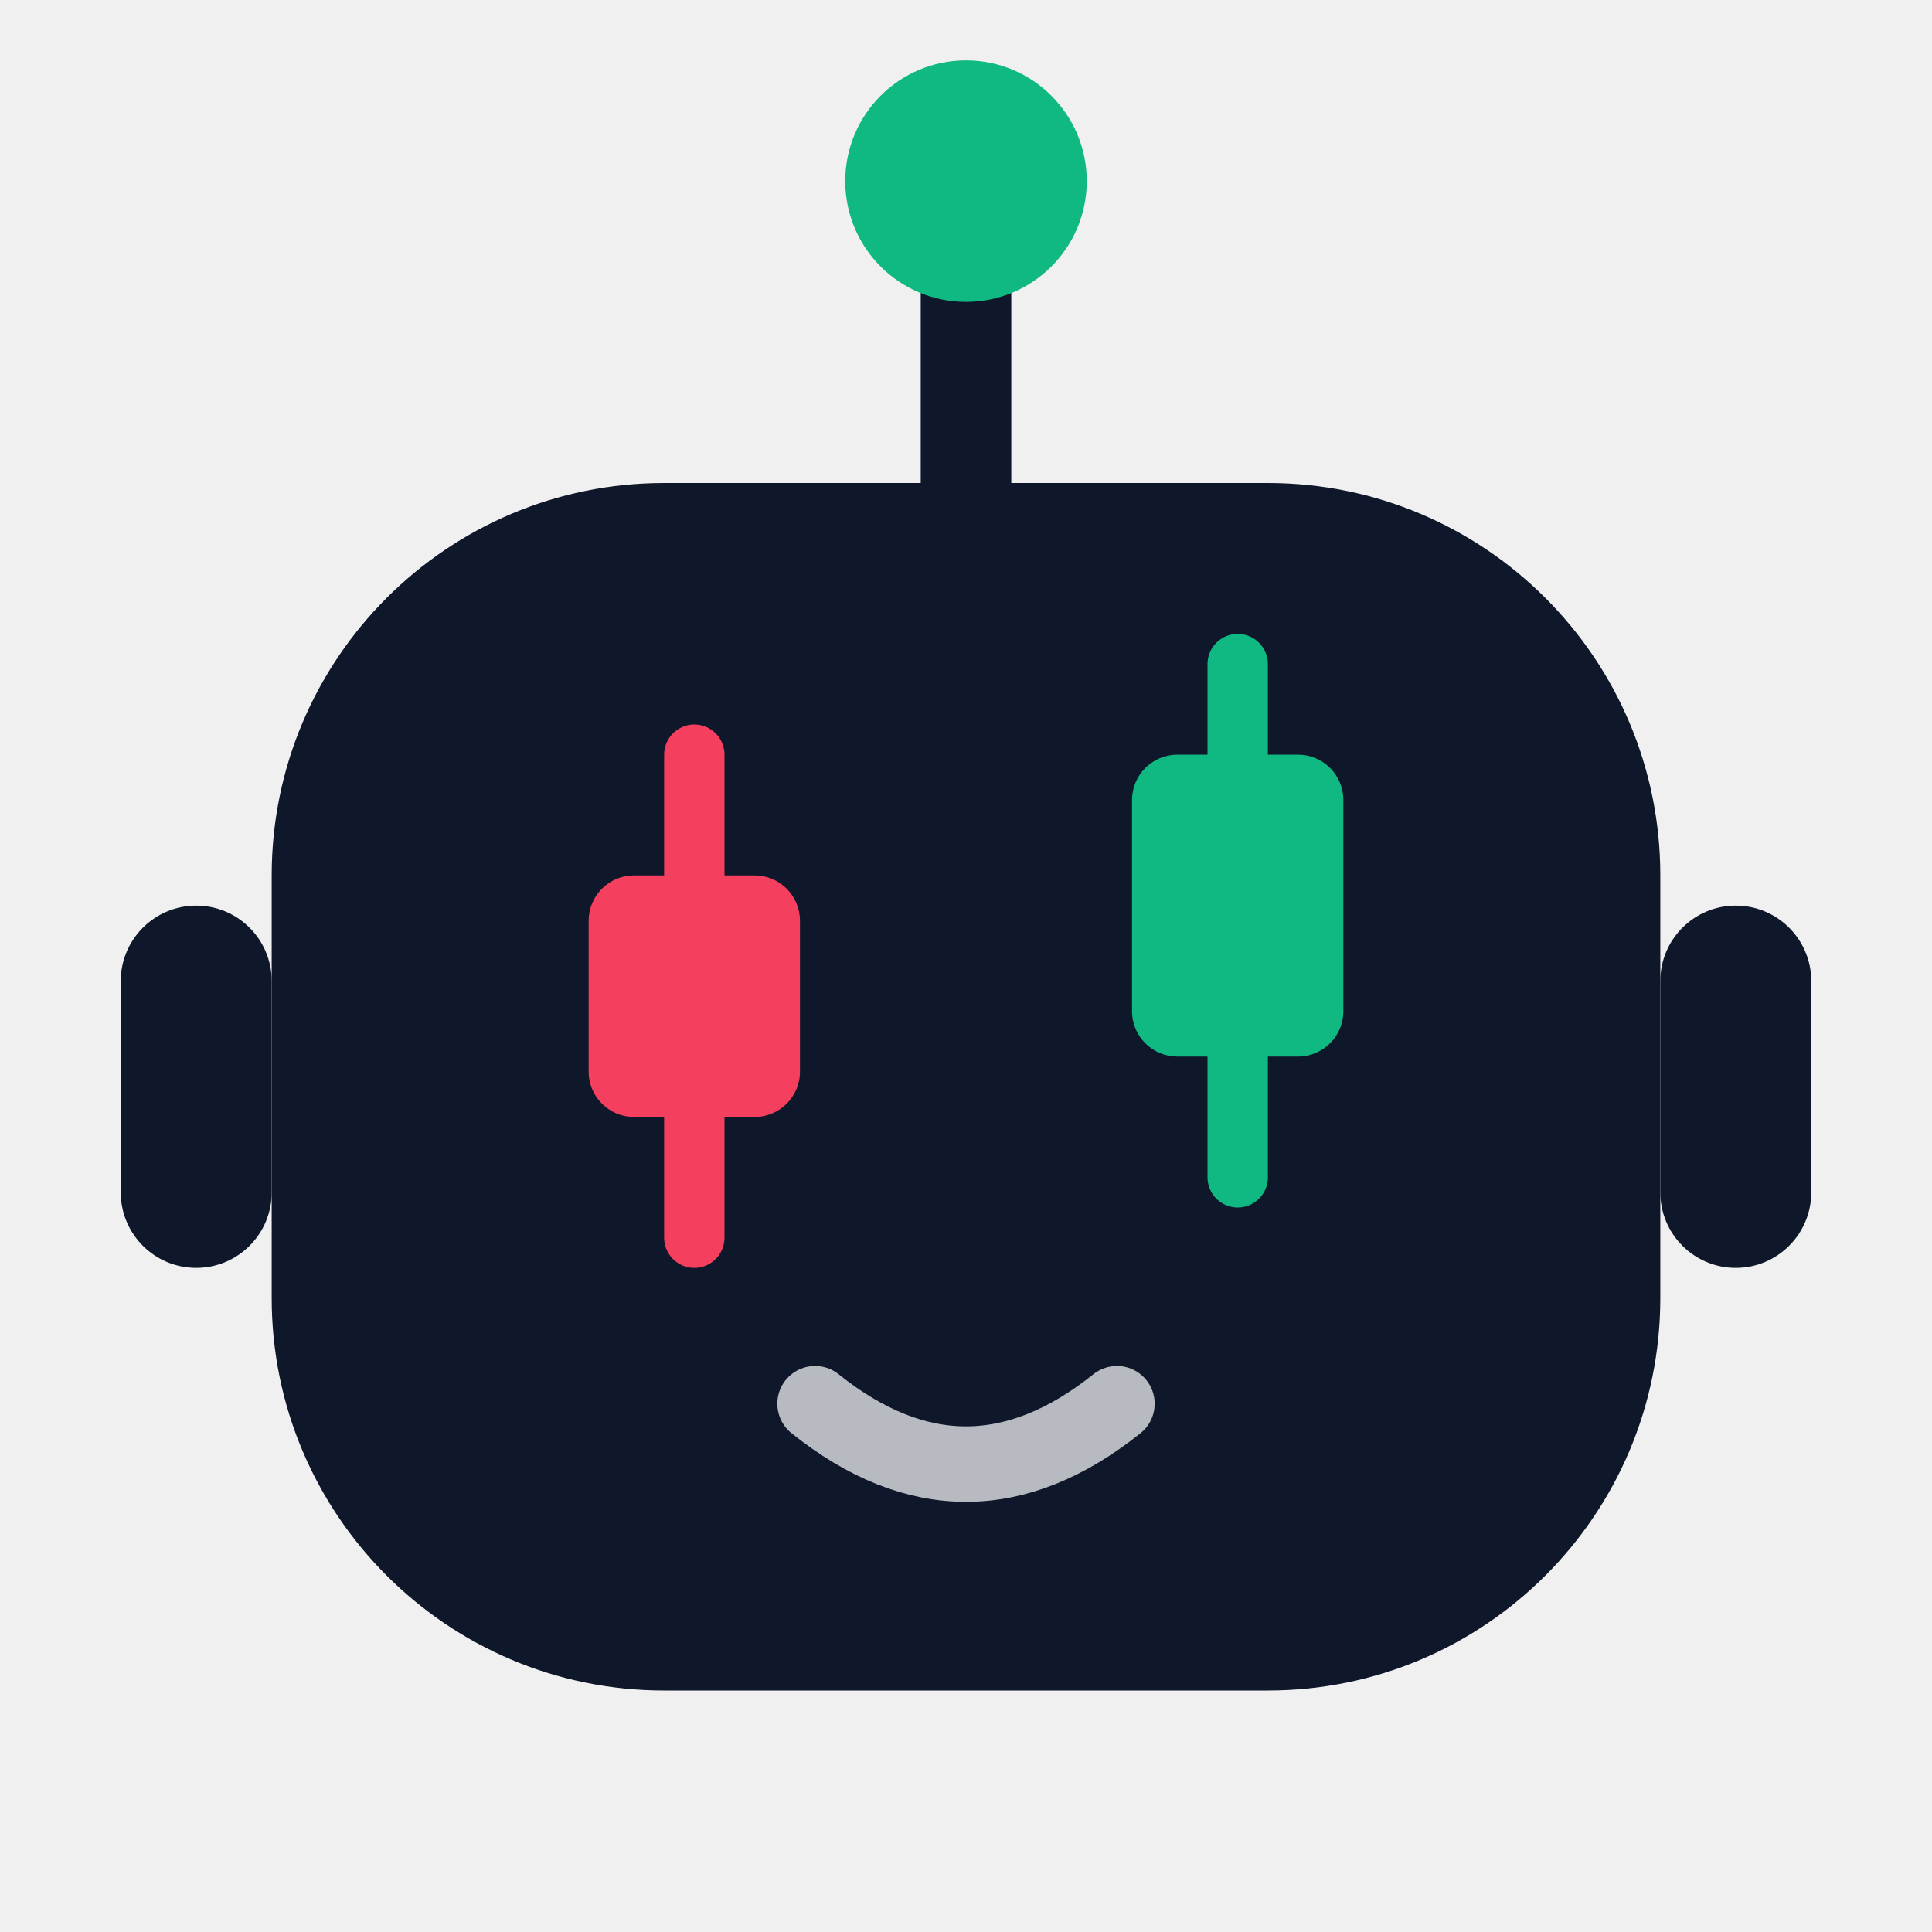
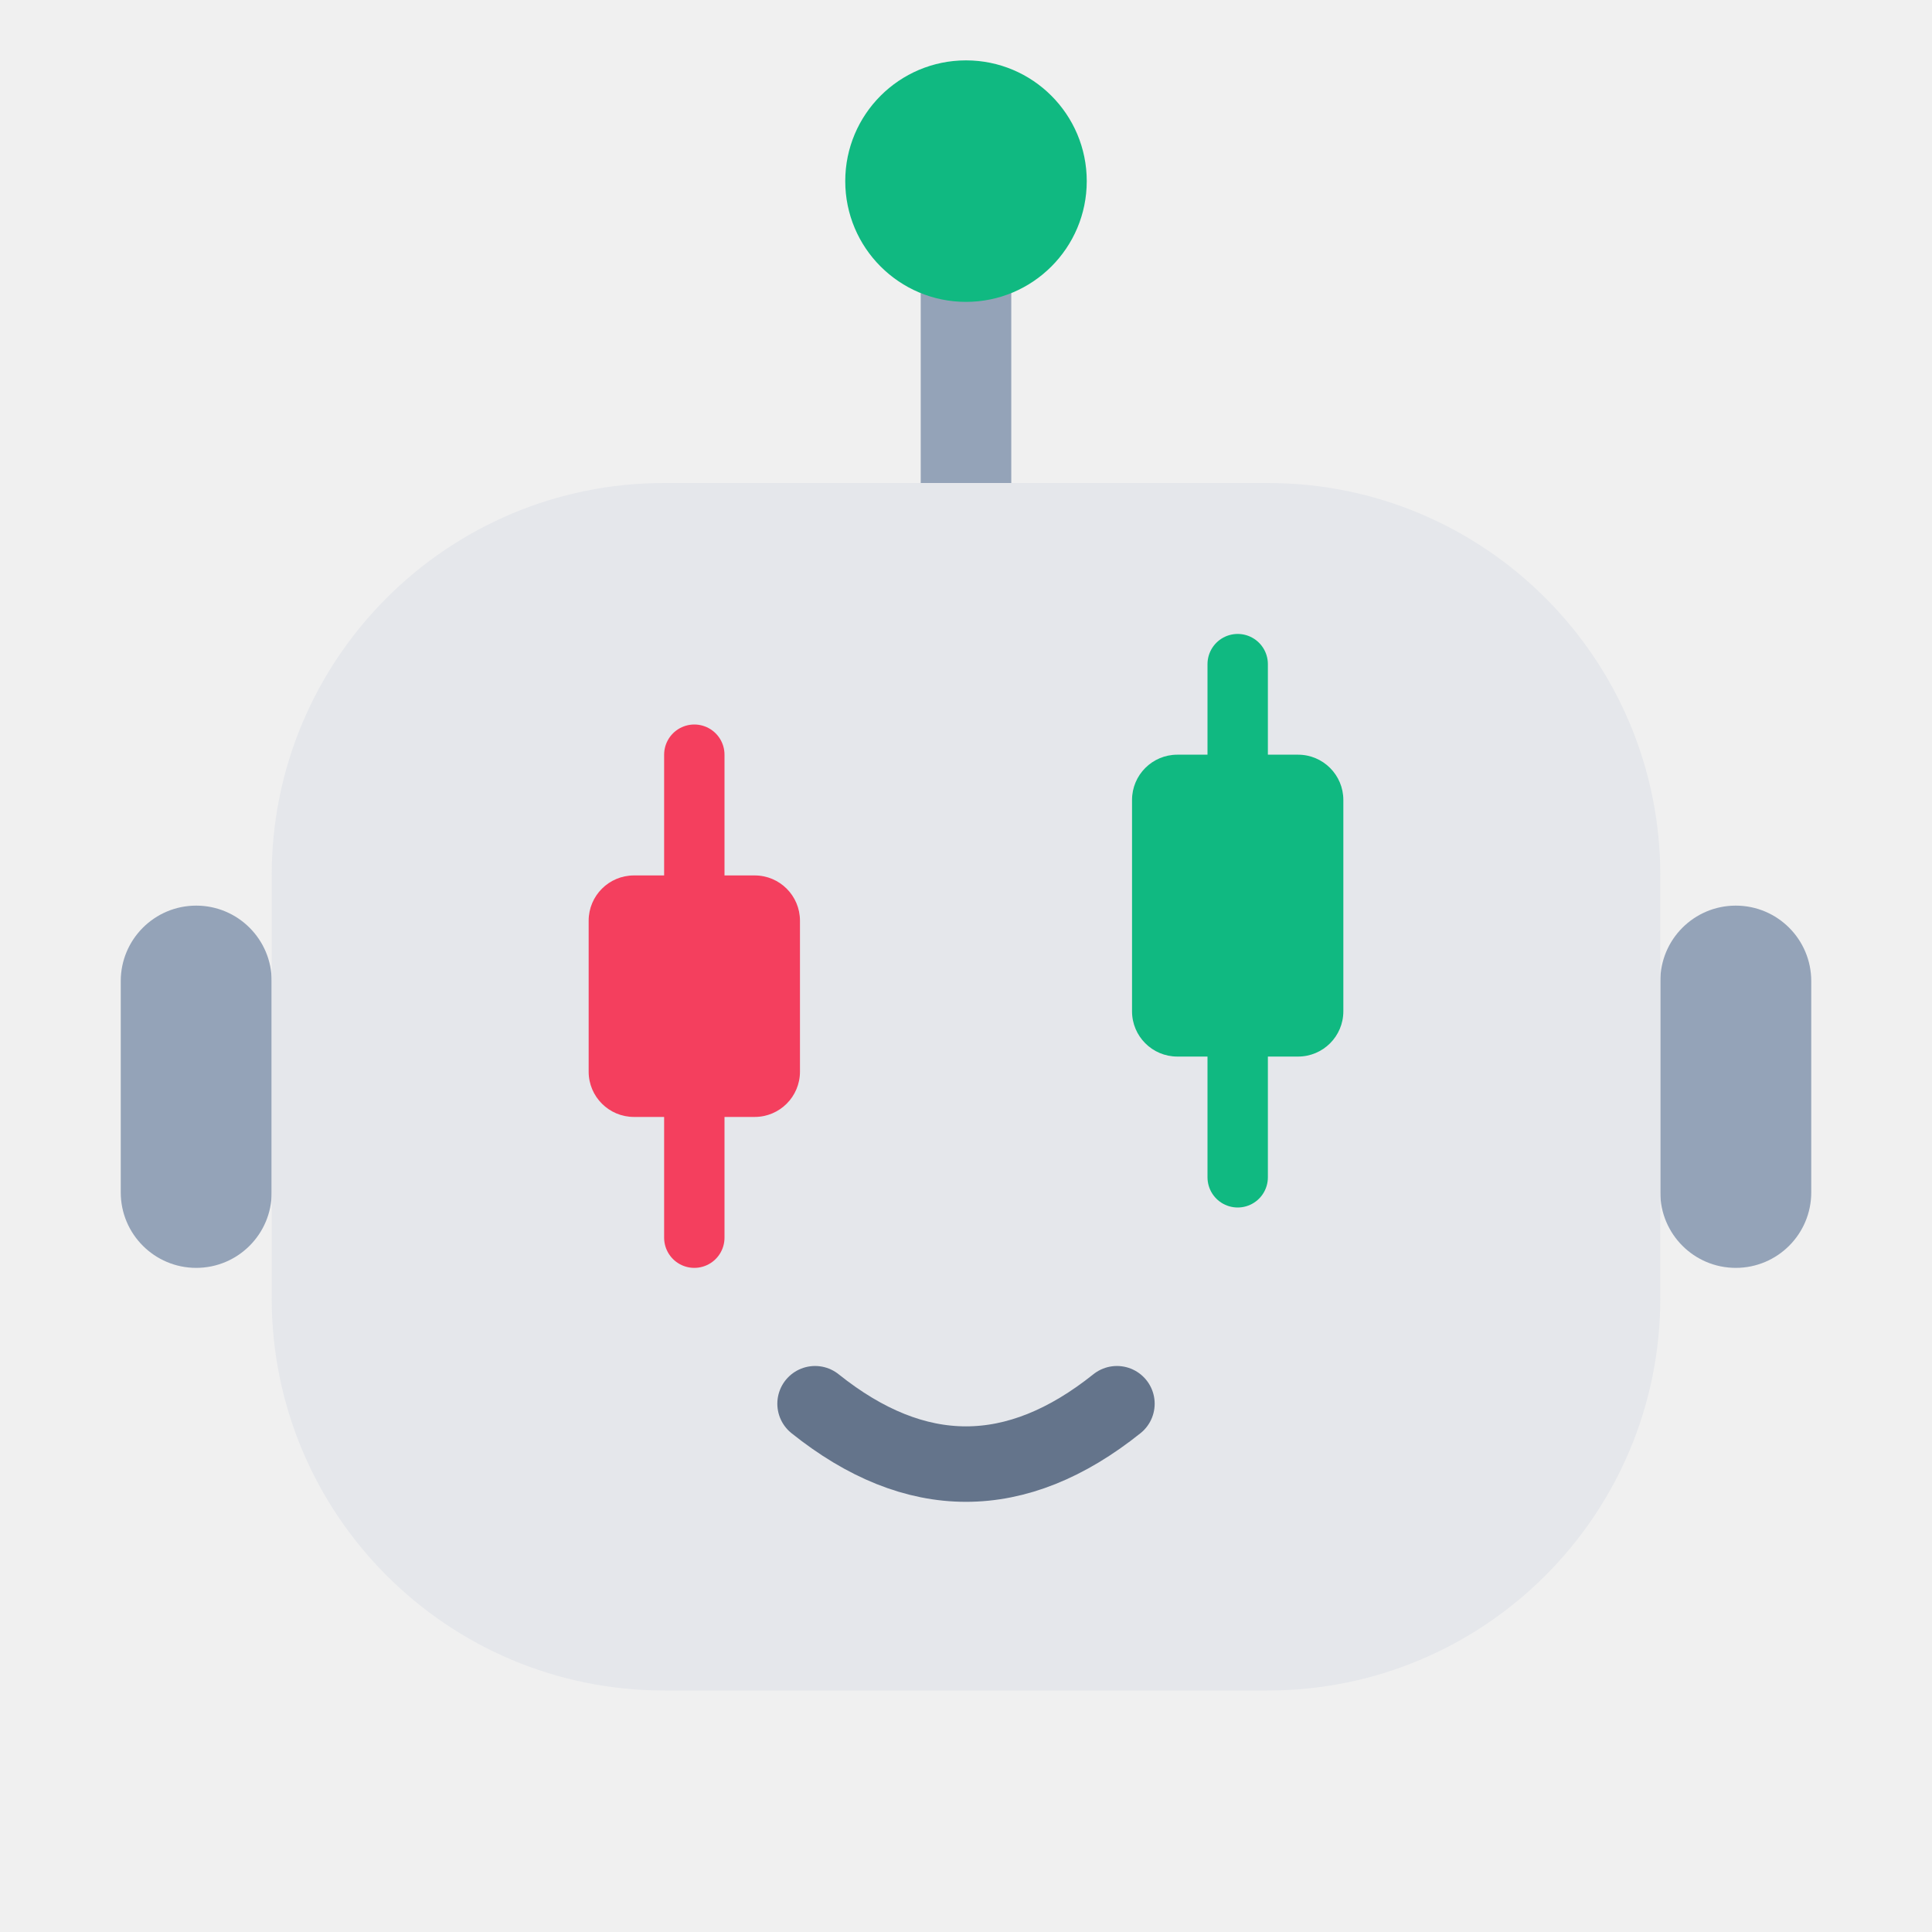
<svg xmlns="http://www.w3.org/2000/svg" viewBox="0 0 64 64" width="64" height="64">
-   <style>
-     .h { fill: #0F172A; } .s { stroke: #0F172A; } .m { stroke: #FFFFFF; }
-     @media (prefers-color-scheme: dark) { .h { fill: #F1F5F9; } .s { stroke: #F1F5F9; } .m { stroke: #0F172A; } }
-   </style>
-   <line class="s" x1="32" y1="8" x2="32" y2="16" stroke-width="3" stroke-linecap="round" />
+   <line x1="32" y1="8" x2="32" y2="16" stroke="#94A3B8" stroke-width="3" stroke-linecap="round" />
  <circle cx="32" cy="6" r="4" fill="#10B981" />
-   <rect class="h" x="4" y="30" width="5" height="12" rx="2.5" />
-   <rect class="h" x="55" y="30" width="5" height="12" rx="2.5" />
-   <rect class="h" x="9" y="16" width="46" height="40" rx="13" />
+   <rect x="4" y="30" width="5" height="12" rx="2.5" fill="#94A3B8" />
+   <rect x="55" y="30" width="5" height="12" rx="2.5" fill="#94A3B8" />
+   <rect x="9" y="16" width="46" height="40" rx="13" fill="#E5E7EB" />
  <line x1="23" y1="25" x2="23" y2="41" stroke="#F43F5E" stroke-width="2" stroke-linecap="round" />
  <rect x="19.5" y="29" width="7" height="8" rx="1.5" fill="#F43F5E" />
  <line x1="41" y1="22" x2="41" y2="39" stroke="#10B981" stroke-width="2" stroke-linecap="round" />
  <rect x="37.5" y="25" width="7" height="10" rx="1.5" fill="#10B981" />
-   <path class="m" d="M27 46.5 Q32 50.5 37 46.5" fill="none" stroke-opacity=".7" stroke-width="2.5" stroke-linecap="round" />
+   <path d="M27 46.5 Q32 50.5 37 46.5" fill="none" stroke="#64748B" stroke-width="2.5" stroke-linecap="round" />
</svg>
